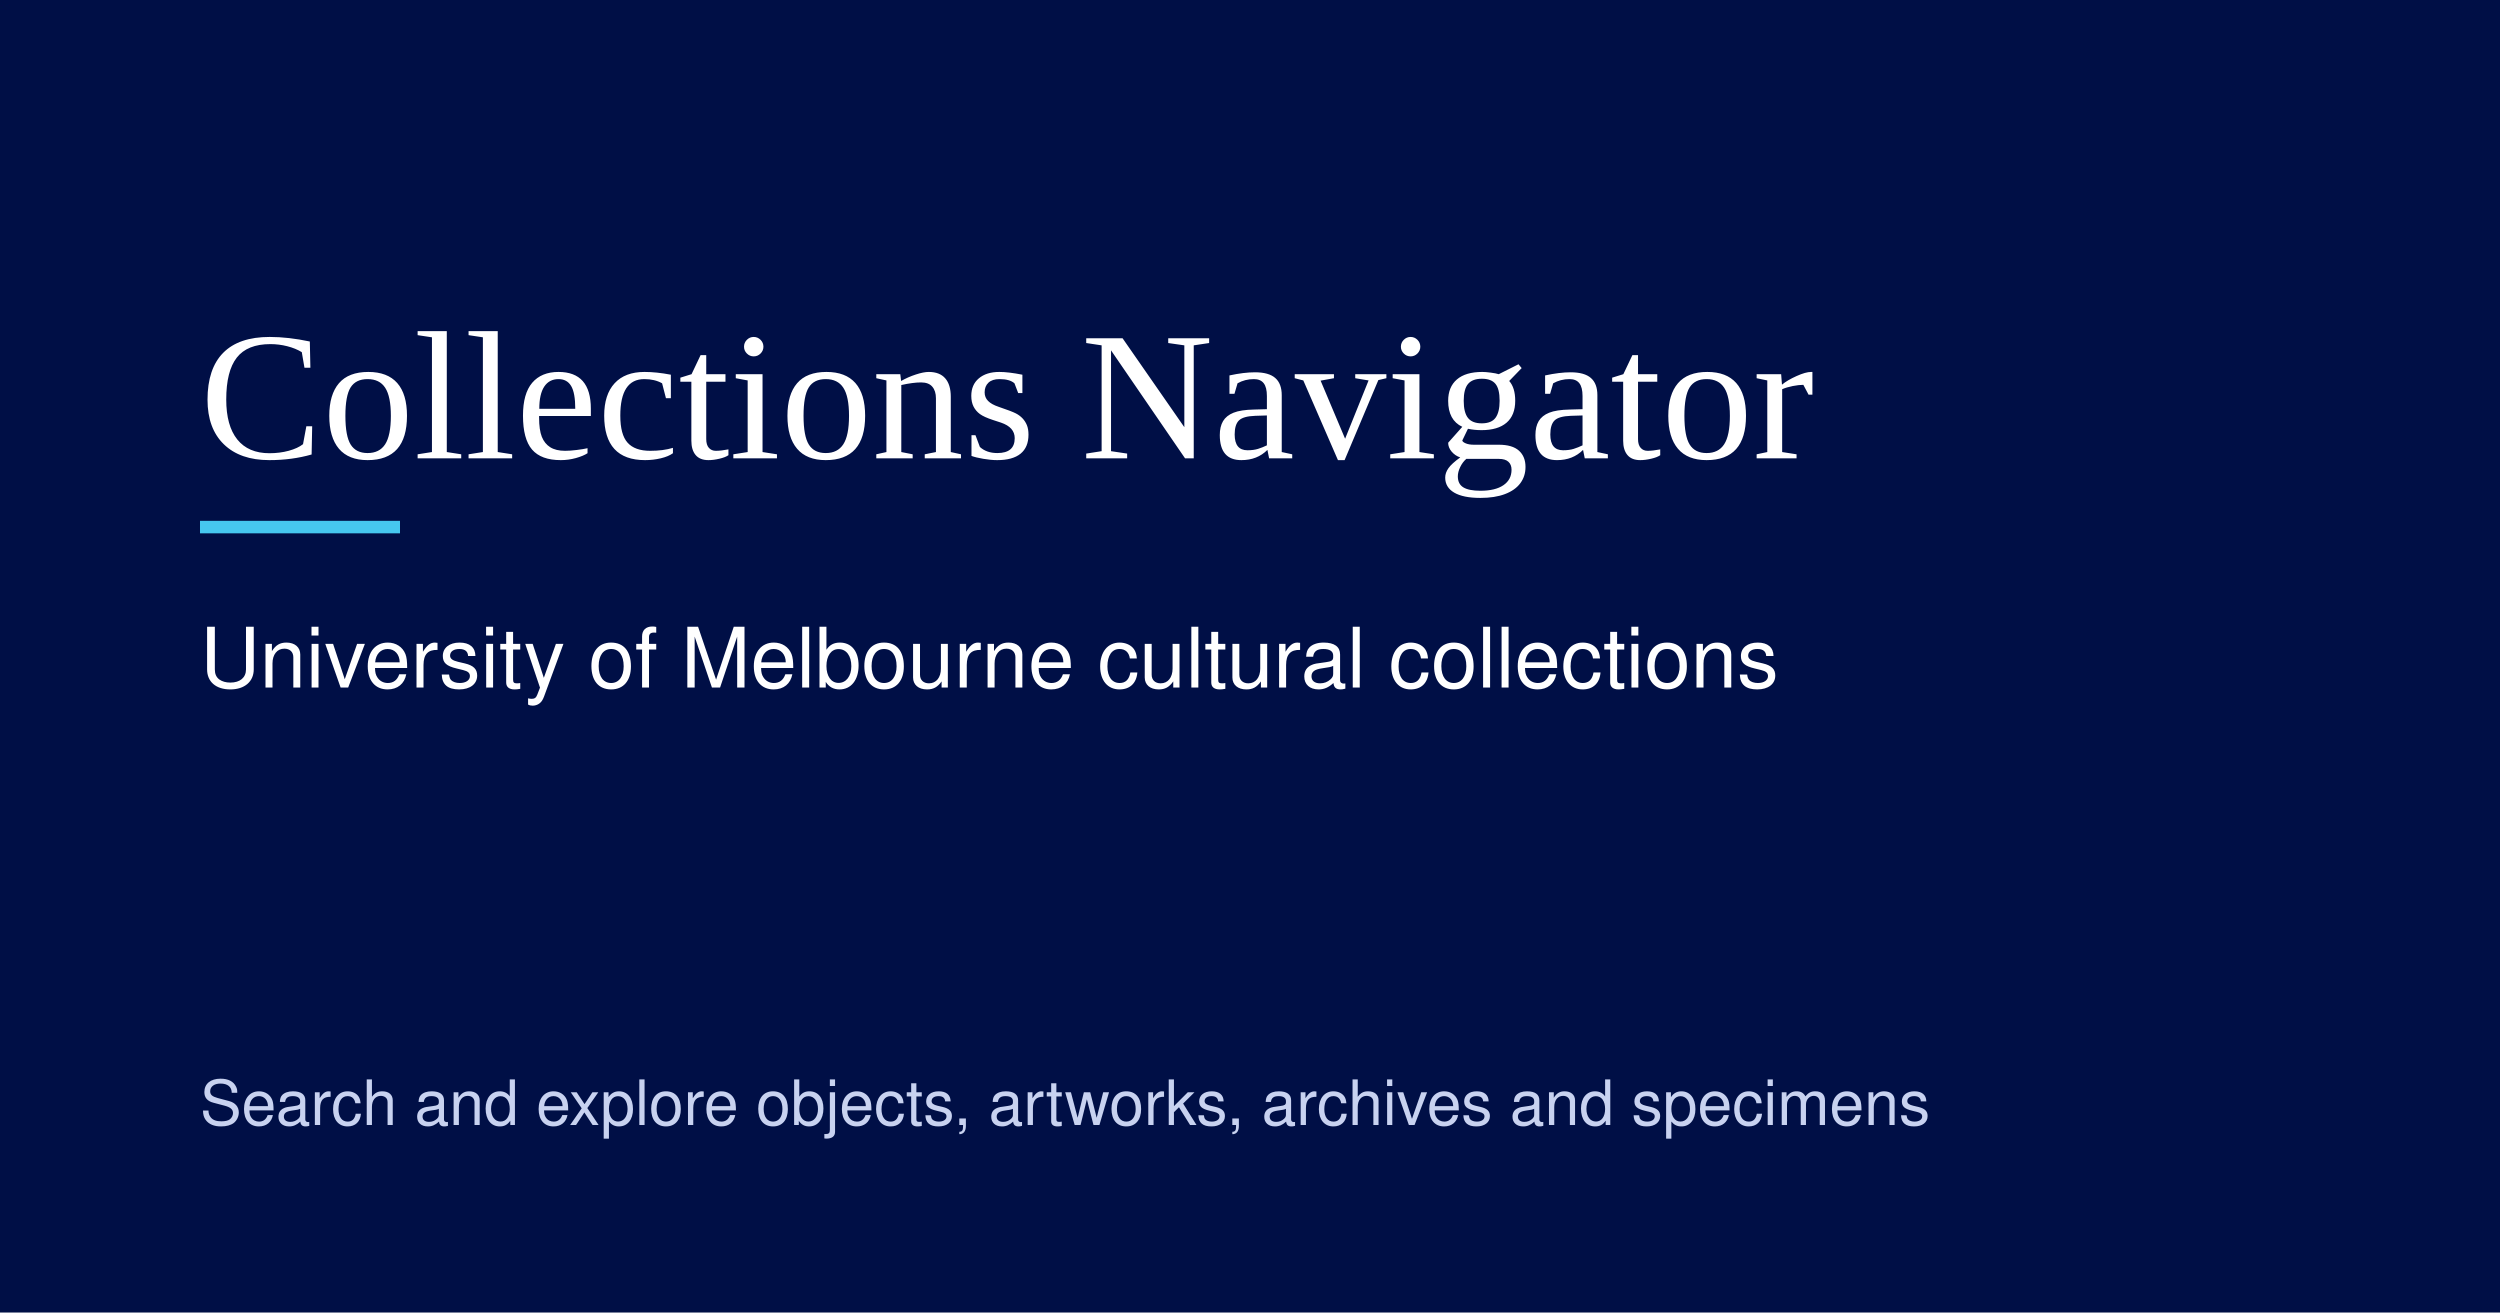
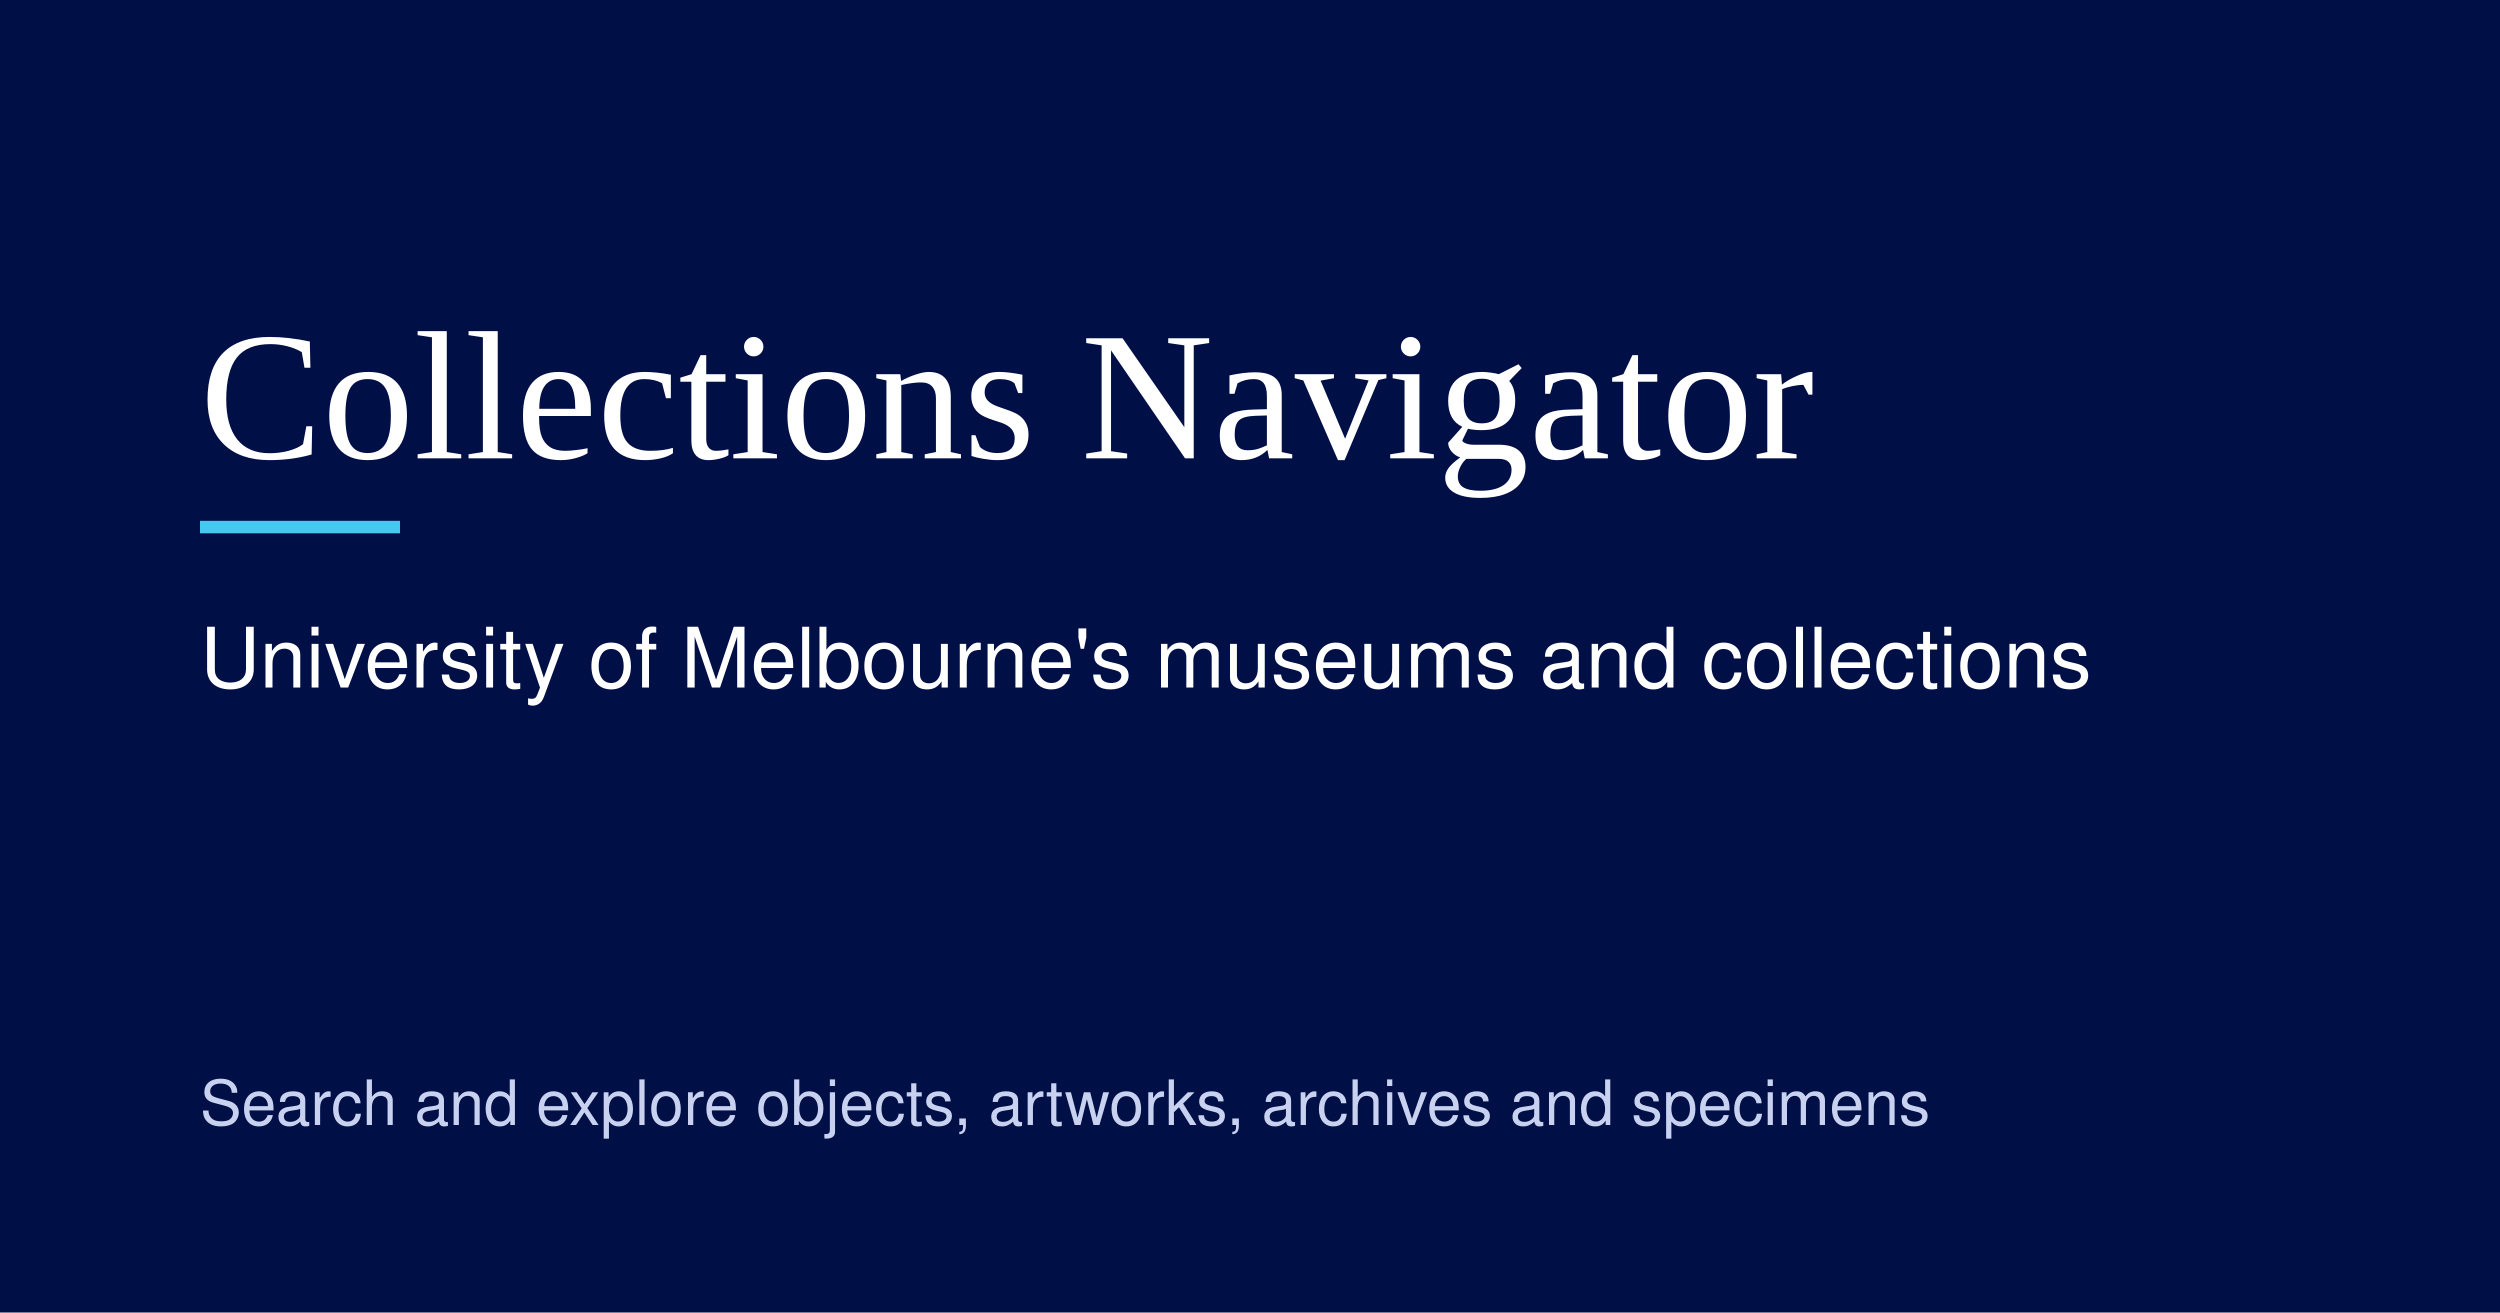
<svg xmlns="http://www.w3.org/2000/svg" width="1200" height="630" viewBox="0 0 1200 630">
  <rect width="1200" height="630" fill="#000f46" />
  <rect x="96" y="250" width="96" height="6" fill="#46c8f0" />
  <text x="96" y="220" fill="#ffffff" font-family="Georgia, 'Times New Roman', serif" font-size="88">Collections Navigator</text>
-   <text x="96" y="330" fill="#ffffff" font-family="Helvetica, Arial, sans-serif" font-size="40">University of Melbourne cultural collections</text>
+   <text x="96" y="330" fill="#ffffff" font-family="Helvetica, Arial, sans-serif" font-size="40">University of Melbourne's museums and collections</text>
  <text x="96" y="540" fill="#c8d2f0" font-family="Helvetica, Arial, sans-serif" font-size="30">Search and explore objects, artworks, archives and specimens</text>
</svg>
